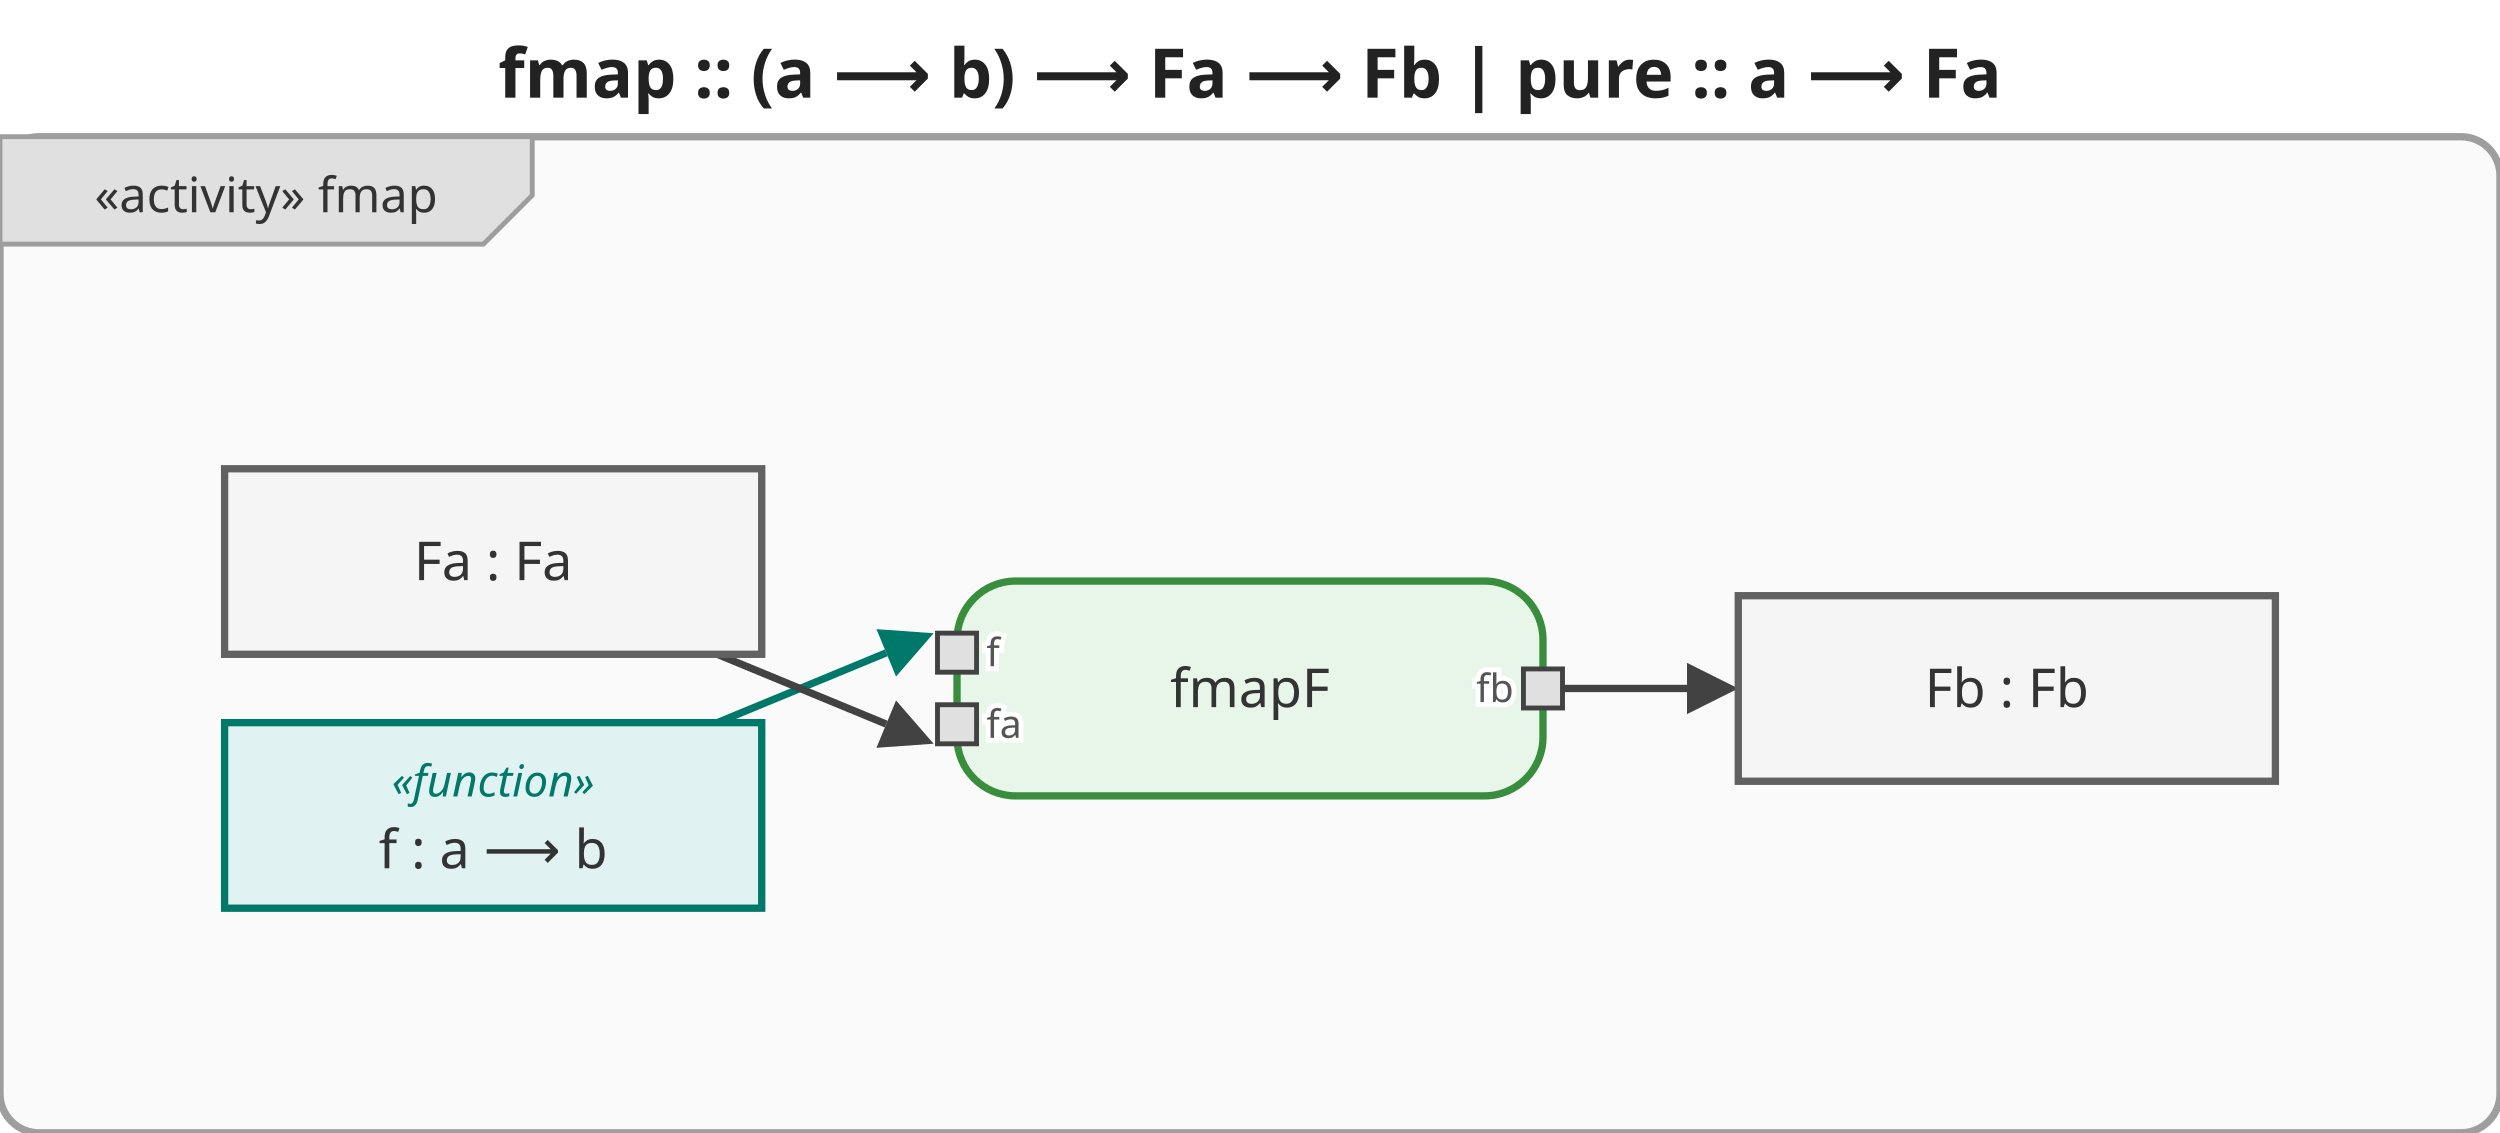
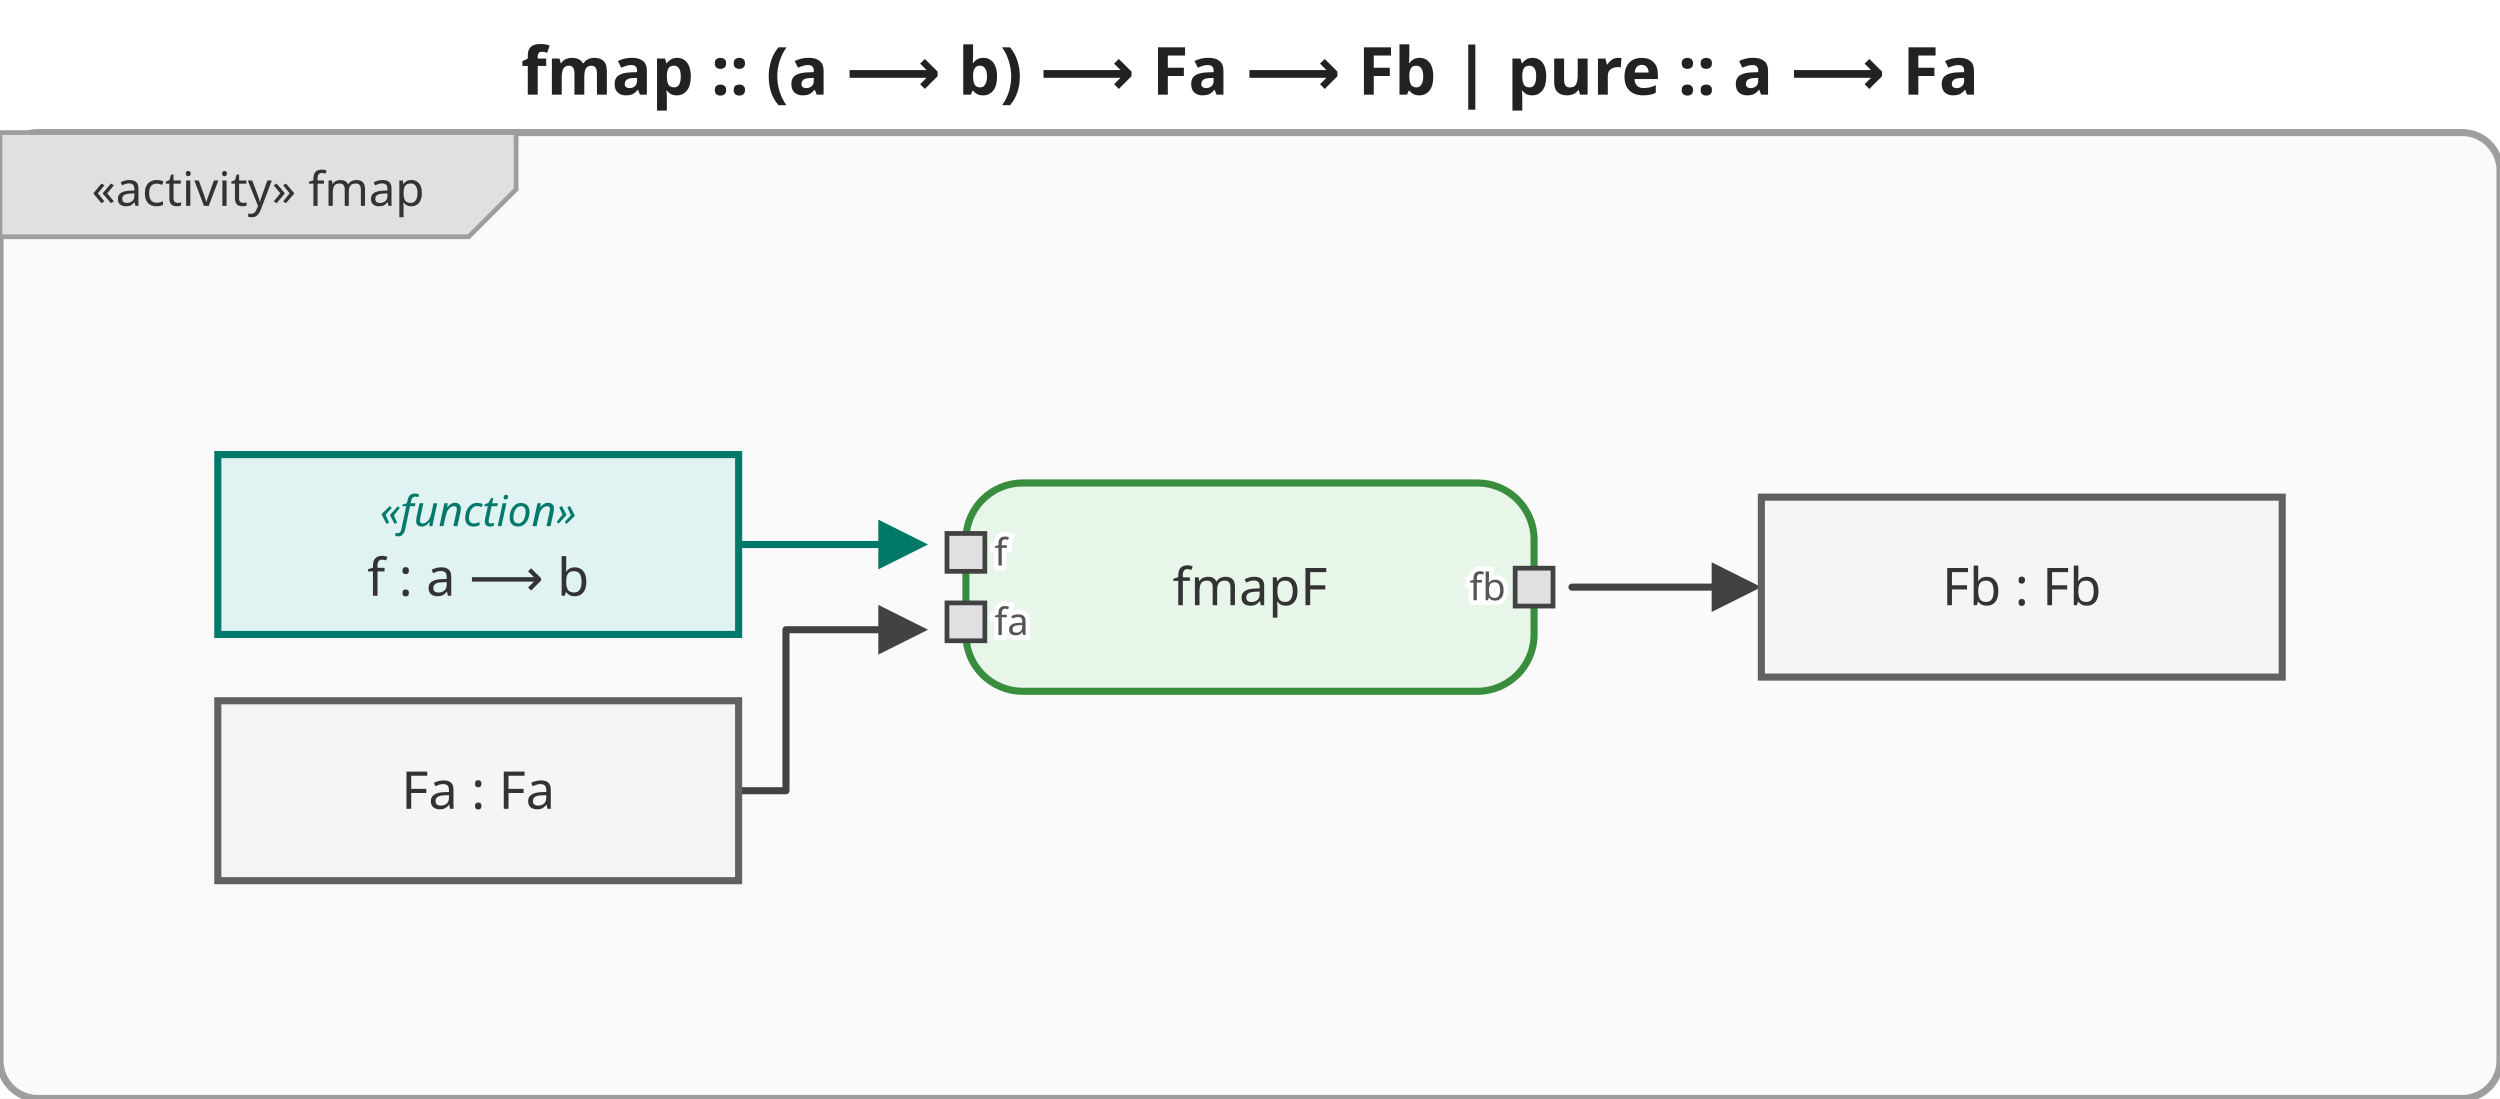
- <svg xmlns="http://www.w3.org/2000/svg" viewBox="0 0 512 232" width="512" height="232">
+ <svg xmlns="http://www.w3.org/2000/svg" viewBox="0 0 528 232" width="528" height="232">
  <defs>
    <marker id="arrowFilled" viewBox="0 0 10 10" refX="0" refY="5" markerWidth="7" markerHeight="7" orient="auto-start-reverse">
      <path d="M0,0 L10,5 L0,10 z" fill="#424242" />
    </marker>
    <marker id="arrowOpen" viewBox="0 0 10 10" refX="0" refY="5" markerWidth="7" markerHeight="7" orient="auto-start-reverse">
      <path d="M0,0 L10,5 L0,10" fill="none" stroke="#424242" stroke-width="1.5" />
    </marker>
    <marker id="arrowHof" viewBox="0 0 10 10" refX="0" refY="5" markerWidth="7" markerHeight="7" orient="auto-start-reverse">
      <path d="M0,0 L10,5 L0,10 z" fill="#00796b" />
    </marker>
  </defs>
-   <rect width="512" height="232" fill="white" />
-   <text x="256" y="20" text-anchor="middle" font-size="14" font-weight="bold" font-family="sans-serif" fill="#222">fmap :: (a ⟶ b) ⟶ Fa ⟶ Fb  |  pure :: a ⟶ Fa</text>
+   <rect width="528" height="232" fill="white" />
+   <text x="264" y="20" text-anchor="middle" font-size="14" font-weight="bold" font-family="sans-serif" fill="#222">fmap :: (a ⟶ b) ⟶ Fa ⟶ Fb  |  pure :: a ⟶ Fa</text>
  <g transform="translate(0,28)">
-     <rect x="0" y="0" width="512" height="204" rx="8" fill="#fafafa" stroke="#9e9e9e" stroke-width="1.5" />
+     <rect x="0" y="0" width="528" height="204" rx="8" fill="#fafafa" stroke="#9e9e9e" stroke-width="1.5" />
    <g class="activity-frame-tab">
      <path d="M0,0 L109,0 L109,12 L99,22 L0,22 Z" fill="#e0e0e0" stroke="#9e9e9e" stroke-width="1" />
      <text x="54.5" y="12" text-anchor="middle" font-size="10" font-family="sans-serif" dominant-baseline="middle" fill="#333">«activity» fmap</text>
    </g>
    <g class="edge hof-edge">
-       <path d="M146.9,120.0 C146.9,120.0 181.5,105.7 181.5,105.7" fill="none" stroke="#00796b" stroke-width="1.5" marker-end="url(#arrowHof)" />
+       <path d="M156.0,87.0 L185.5,87.0" fill="none" stroke="#00796b" stroke-width="1.5" stroke-linejoin="round" stroke-linecap="round" marker-end="url(#arrowHof)" />
    </g>
    <g class="edge">
-       <path d="M146.9,106.0 C146.9,106.0 181.5,120.3 181.5,120.3" fill="none" stroke="#424242" stroke-width="1.5" marker-end="url(#arrowFilled)" />
+       <path d="M156.0,139.0 L166.0,139.0 L166.0,105.0 L185.5,105.0" fill="none" stroke="#424242" stroke-width="1.5" stroke-linejoin="round" stroke-linecap="round" marker-end="url(#arrowFilled)" />
    </g>
    <g class="edge">
-       <path d="M320.0,113.0 C320.0,113.0 345.5,113.0 345.5,113.0" fill="none" stroke="#424242" stroke-width="1.5" marker-end="url(#arrowFilled)" />
+       <path d="M332.0,96.0 L361.5,96.0" fill="none" stroke="#424242" stroke-width="1.5" stroke-linejoin="round" stroke-linecap="round" marker-end="url(#arrowFilled)" />
    </g>
    <g class="action-node">
-       <rect x="196" y="91" width="120" height="44" rx="12" fill="#e8f5e9" stroke="#388e3c" stroke-width="1.5" />
-       <text class="action-label" x="256" y="113" text-anchor="middle" font-size="11" font-family="sans-serif" dominant-baseline="middle" fill="#333">fmapF</text>
+       <rect x="204" y="74" width="120" height="44" rx="12" fill="#e8f5e9" stroke="#388e3c" stroke-width="1.5" />
+       <text class="action-label" x="264" y="96" text-anchor="middle" font-size="11" font-family="sans-serif" dominant-baseline="middle" fill="#333">fmapF</text>
      <g class="pin pin-in">
-         <rect x="192" y="101.667" width="8" height="8" fill="#e0e0e0" stroke="#424242" stroke-width="1" />
-         <text x="202" y="105.667" text-anchor="start" font-size="8" font-family="sans-serif" dominant-baseline="middle" fill="#555" stroke="white" stroke-width="2" paint-order="stroke fill">f</text>
+         <rect x="200" y="84.667" width="8" height="8" fill="#e0e0e0" stroke="#424242" stroke-width="1" />
+         <text x="210" y="88.667" text-anchor="start" font-size="8" font-family="sans-serif" dominant-baseline="middle" fill="#555" stroke="white" stroke-width="2" paint-order="stroke fill">f</text>
      </g>
      <g class="pin pin-in">
-         <rect x="192" y="116.333" width="8" height="8" fill="#e0e0e0" stroke="#424242" stroke-width="1" />
-         <text x="202" y="120.333" text-anchor="start" font-size="8" font-family="sans-serif" dominant-baseline="middle" fill="#555" stroke="white" stroke-width="2" paint-order="stroke fill">fa</text>
+         <rect x="200" y="99.333" width="8" height="8" fill="#e0e0e0" stroke="#424242" stroke-width="1" />
+         <text x="210" y="103.333" text-anchor="start" font-size="8" font-family="sans-serif" dominant-baseline="middle" fill="#555" stroke="white" stroke-width="2" paint-order="stroke fill">fa</text>
      </g>
      <g class="pin pin-out">
-         <rect x="312" y="109" width="8" height="8" fill="#e0e0e0" stroke="#424242" stroke-width="1" />
-         <text x="310" y="113" text-anchor="end" font-size="8" font-family="sans-serif" dominant-baseline="middle" fill="#555" stroke="white" stroke-width="2" paint-order="stroke fill">fb</text>
+         <rect x="320" y="92" width="8" height="8" fill="#e0e0e0" stroke="#424242" stroke-width="1" />
+         <text x="318" y="96" text-anchor="end" font-size="8" font-family="sans-serif" dominant-baseline="middle" fill="#555" stroke="white" stroke-width="2" paint-order="stroke fill">fb</text>
      </g>
    </g>
    <g class="object-node hof">
-       <rect x="46" y="120" width="110" height="38" fill="#e0f2f1" stroke="#00796b" stroke-width="1.5" />
-       <text x="101" y="132" text-anchor="middle" font-size="9" font-style="italic" font-family="sans-serif" dominant-baseline="middle" fill="#00796b">«function»</text>
-       <text x="101" y="146" text-anchor="middle" font-size="11" font-family="sans-serif" dominant-baseline="middle" fill="#333">f : a ⟶ b</text>
+       <rect x="46" y="68" width="110" height="38" fill="#e0f2f1" stroke="#00796b" stroke-width="1.5" />
+       <text x="101" y="80" text-anchor="middle" font-size="9" font-style="italic" font-family="sans-serif" dominant-baseline="middle" fill="#00796b">«function»</text>
+       <text x="101" y="94" text-anchor="middle" font-size="11" font-family="sans-serif" dominant-baseline="middle" fill="#333">f : a ⟶ b</text>
    </g>
    <g class="object-node">
-       <rect x="46" y="68" width="110" height="38" fill="#f5f5f5" stroke="#616161" stroke-width="1.5" />
-       <text x="101" y="87" text-anchor="middle" font-size="11" font-family="sans-serif" dominant-baseline="middle" fill="#333">Fa : Fa</text>
+       <rect x="46" y="120" width="110" height="38" fill="#f5f5f5" stroke="#616161" stroke-width="1.5" />
+       <text x="101" y="139" text-anchor="middle" font-size="11" font-family="sans-serif" dominant-baseline="middle" fill="#333">Fa : Fa</text>
    </g>
    <g class="object-node">
-       <rect x="356" y="94" width="110" height="38" fill="#f5f5f5" stroke="#616161" stroke-width="1.5" />
-       <text x="411" y="113" text-anchor="middle" font-size="11" font-family="sans-serif" dominant-baseline="middle" fill="#333">Fb : Fb</text>
+       <rect x="372" y="77" width="110" height="38" fill="#f5f5f5" stroke="#616161" stroke-width="1.5" />
+       <text x="427" y="96" text-anchor="middle" font-size="11" font-family="sans-serif" dominant-baseline="middle" fill="#333">Fb : Fb</text>
    </g>
  </g>
</svg>
